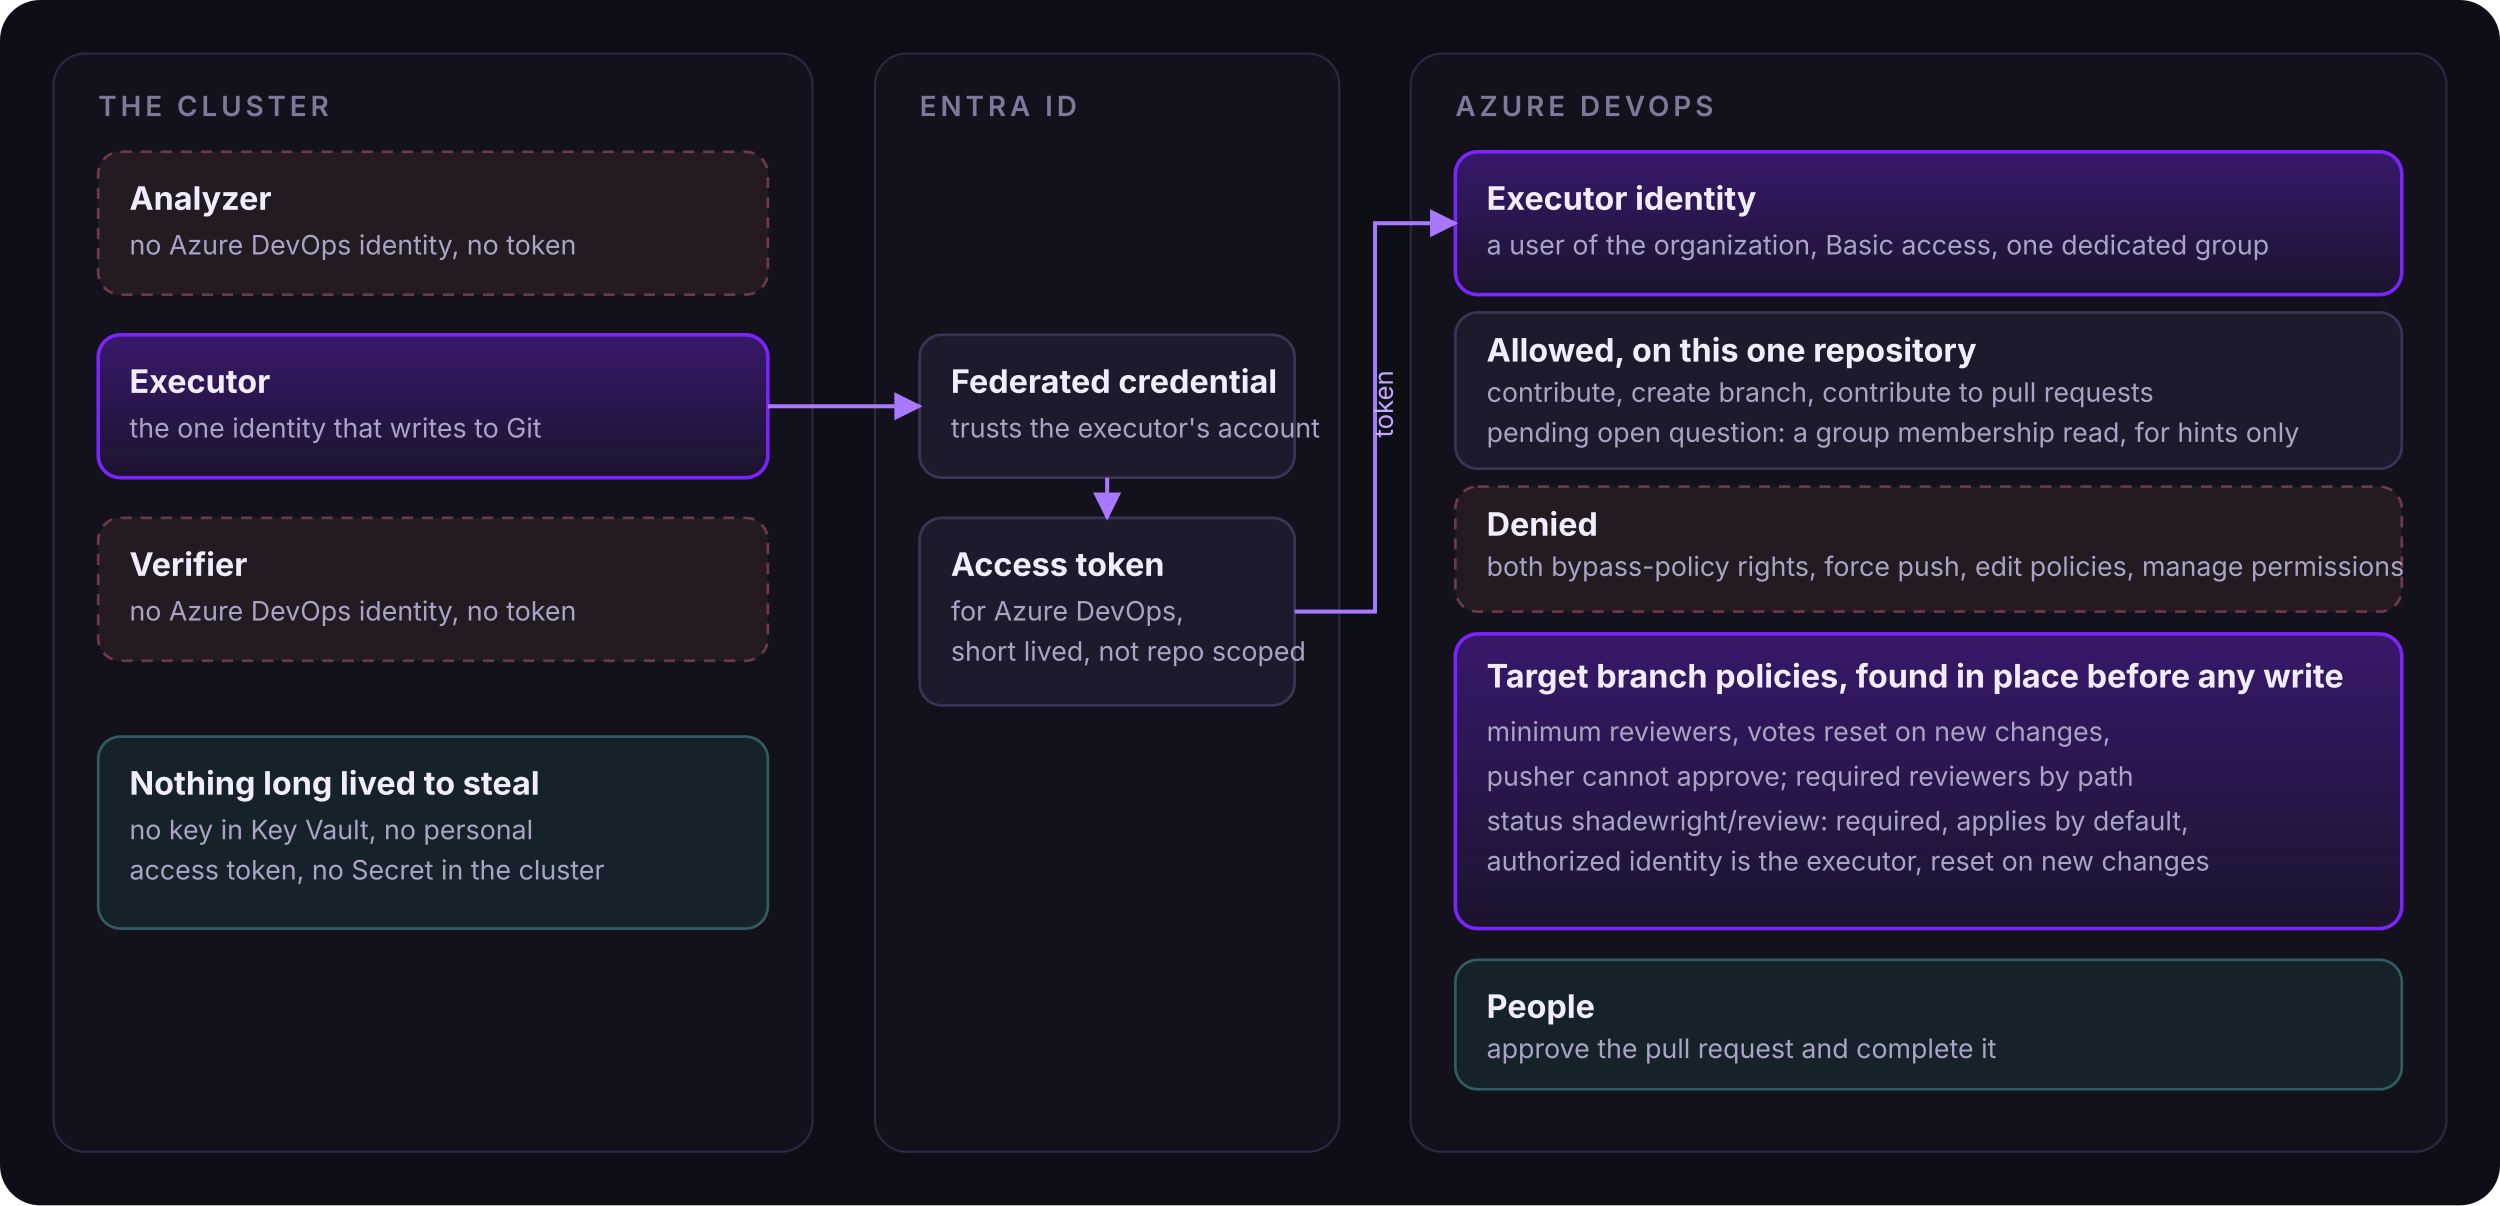
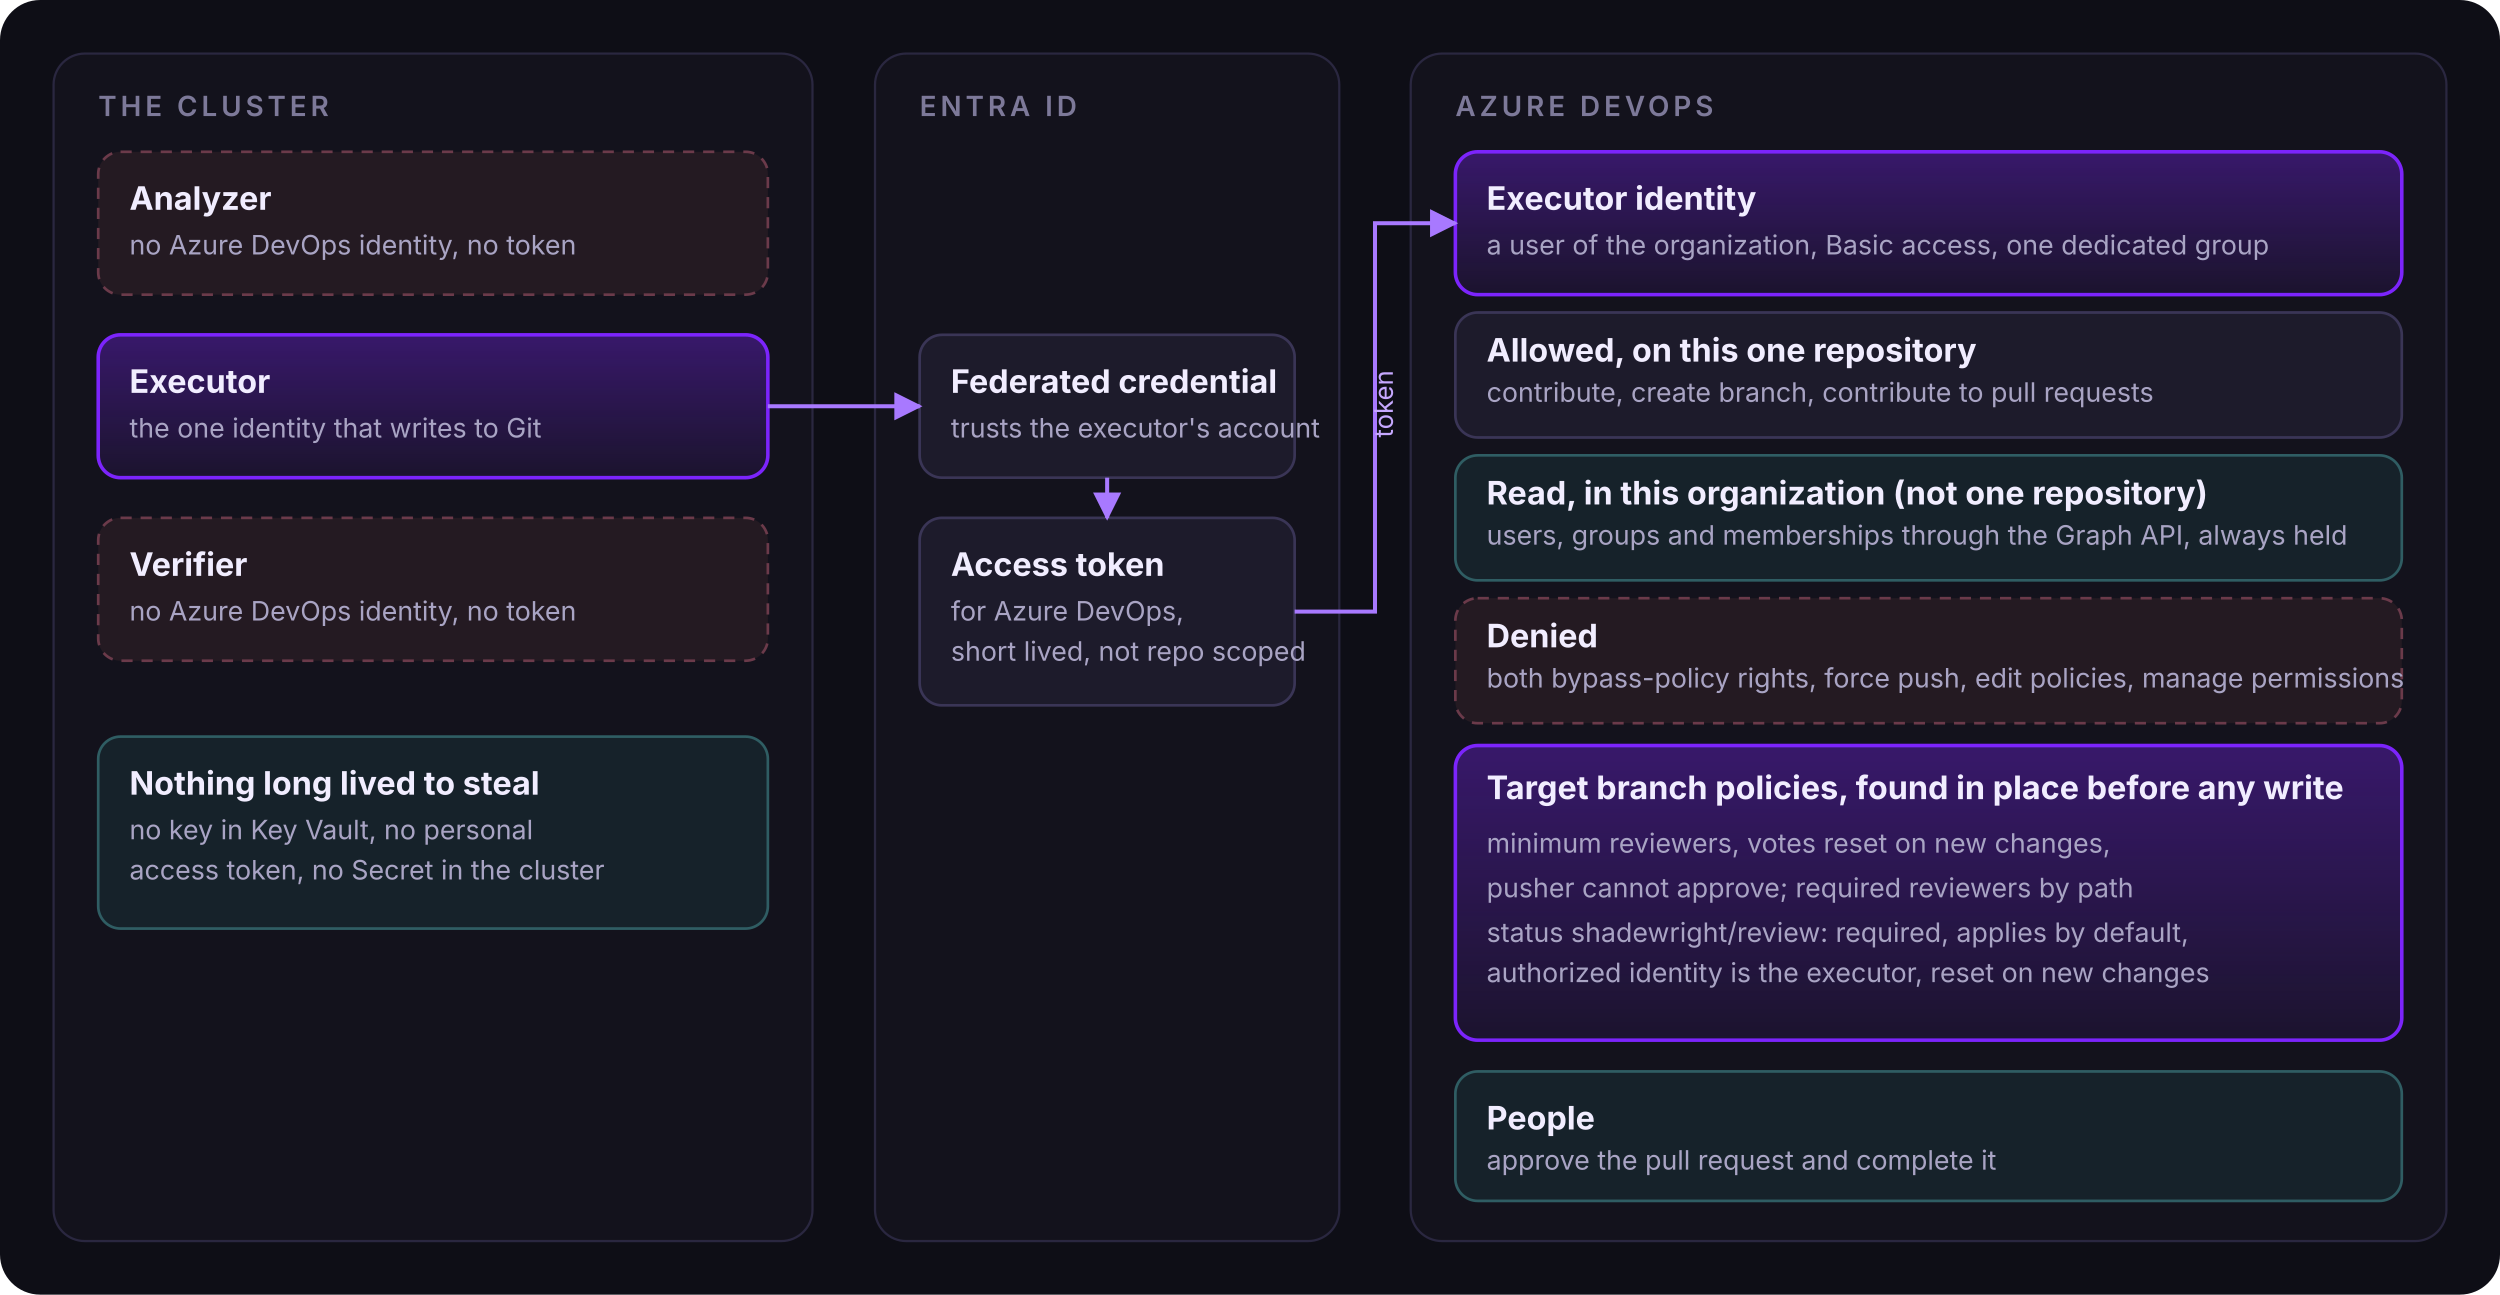
- <svg xmlns="http://www.w3.org/2000/svg" viewBox="0 0 1120 540" role="img" aria-labelledby="t d" font-family="Inter, 'Segoe UI', system-ui, -apple-system, sans-serif">
+ <svg xmlns="http://www.w3.org/2000/svg" viewBox="0 0 1120 580" role="img" aria-labelledby="t d" font-family="Inter, 'Segoe UI', system-ui, -apple-system, sans-serif">
  <defs>
    <marker id="a" viewBox="0 0 10 10" refX="9" refY="5" markerWidth="7" markerHeight="7" orient="auto-start-reverse">
      <path d="M0 0 10 5 0 10z" fill="#a879ff" />
    </marker>
    <linearGradient id="glow" x1="0" y1="0" x2="0" y2="1">
      <stop offset="0" stop-color="#7c24fc" stop-opacity=".35" />
      <stop offset="1" stop-color="#7c24fc" stop-opacity=".08" />
    </linearGradient>
    <style>
      .lane{fill:#13121c;stroke:#2a2740}
      .box{fill:#1d1b2b;stroke:#3a3556;stroke-width:1.2}
      .key{fill:url(#glow);stroke:#7c24fc;stroke-width:1.6}
      .ext{fill:#16222a;stroke:#2f5d63;stroke-width:1.2}
      .no{fill:#241a22;stroke:#6b3a4a;stroke-width:1.2;stroke-dasharray:5 4}
      .h{fill:#f1edff;font-size:14.5px;font-weight:650}
      .s{fill:#a9a4c4;font-size:12px}
      .f{stroke:#a879ff;stroke-width:1.8;fill:none}
      .lbl{fill:#c6a8ff;font-size:11.5px}
      .lanet{fill:#7d7999;font-size:12.5px;font-weight:600;letter-spacing:.14em}
    </style>
  </defs>
-   <rect width="1120" height="540" rx="18" fill="#0e0e16" />
-   <rect class="lane" x="24" y="24" width="340" height="492" rx="14" />
+   <rect width="1120" height="580" rx="18" fill="#0e0e16" />
+   <rect class="lane" x="24" y="24" width="340" height="532" rx="14" />
  <text class="lanet" x="44" y="52">THE CLUSTER</text>
  <rect class="no" x="44" y="68" width="300" height="64" rx="10" />
  <text class="h" x="58" y="94">Analyzer</text>
  <text class="s" x="58" y="114">no Azure DevOps identity, no token</text>
  <rect class="key" x="44" y="150" width="300" height="64" rx="10" />
  <text class="h" x="58" y="176">Executor</text>
  <text class="s" x="58" y="196">the one identity that writes to Git</text>
  <rect class="no" x="44" y="232" width="300" height="64" rx="10" />
  <text class="h" x="58" y="258">Verifier</text>
  <text class="s" x="58" y="278">no Azure DevOps identity, no token</text>
  <rect class="ext" x="44" y="330" width="300" height="86" rx="10" />
  <text class="h" x="58" y="356">Nothing long lived to steal</text>
  <text class="s" x="58" y="376">no key in Key Vault, no personal</text>
  <text class="s" x="58" y="394">access token, no Secret in the cluster</text>
-   <rect class="lane" x="392" y="24" width="208" height="492" rx="14" />
+   <rect class="lane" x="392" y="24" width="208" height="532" rx="14" />
  <text class="lanet" x="412" y="52">ENTRA ID</text>
  <rect class="box" x="412" y="150" width="168" height="64" rx="10" />
  <text class="h" x="426" y="176">Federated credential</text>
  <text class="s" x="426" y="196">trusts the executor's account</text>
  <rect class="box" x="412" y="232" width="168" height="84" rx="10" />
  <text class="h" x="426" y="258">Access token</text>
  <text class="s" x="426" y="278">for Azure DevOps,</text>
  <text class="s" x="426" y="296">short lived, not repo scoped</text>
-   <rect class="lane" x="632" y="24" width="464" height="492" rx="14" />
+   <rect class="lane" x="632" y="24" width="464" height="532" rx="14" />
  <text class="lanet" x="652" y="52">AZURE DEVOPS</text>
  <rect class="key" x="652" y="68" width="424" height="64" rx="10" />
  <text class="h" x="666" y="94">Executor identity</text>
  <text class="s" x="666" y="114">a user of the organization, Basic access, one dedicated group</text>
-   <rect class="box" x="652" y="140" width="424" height="70" rx="10" />
+   <rect class="box" x="652" y="140" width="424" height="56" rx="10" />
  <text class="h" x="666" y="162">Allowed, on this one repository</text>
  <text class="s" x="666" y="180">contribute, create branch, contribute to pull requests</text>
-   <text class="s" x="666" y="198">pending open question: a group membership read, for hints only</text>
-   <rect class="no" x="652" y="218" width="424" height="56" rx="10" />
-   <text class="h" x="666" y="240">Denied</text>
-   <text class="s" x="666" y="258">both bypass-policy rights, force push, edit policies, manage permissions</text>
-   <rect class="key" x="652" y="284" width="424" height="132" rx="10" />
-   <text class="h" x="666" y="308">Target branch policies, found in place before any write</text>
-   <text class="s" x="666" y="332">minimum reviewers, votes reset on new changes,</text>
-   <text class="s" x="666" y="352">pusher cannot approve; required reviewers by path</text>
-   <text class="s" x="666" y="372">status shadewright/review: required, applies by default,</text>
-   <text class="s" x="666" y="390">authorized identity is the executor, reset on new changes</text>
-   <rect class="ext" x="652" y="430" width="424" height="58" rx="10" />
-   <text class="h" x="666" y="456">People</text>
-   <text class="s" x="666" y="474">approve the pull request and complete it</text>
+   <rect class="ext" x="652" y="204" width="424" height="56" rx="10" />
+   <text class="h" x="666" y="226">Read, in this organization (not one repository)</text>
+   <text class="s" x="666" y="244">users, groups and memberships through the Graph API, always held</text>
+   <rect class="no" x="652" y="268" width="424" height="56" rx="10" />
+   <text class="h" x="666" y="290">Denied</text>
+   <text class="s" x="666" y="308">both bypass-policy rights, force push, edit policies, manage permissions</text>
+   <rect class="key" x="652" y="334" width="424" height="132" rx="10" />
+   <text class="h" x="666" y="358">Target branch policies, found in place before any write</text>
+   <text class="s" x="666" y="382">minimum reviewers, votes reset on new changes,</text>
+   <text class="s" x="666" y="402">pusher cannot approve; required reviewers by path</text>
+   <text class="s" x="666" y="422">status shadewright/review: required, applies by default,</text>
+   <text class="s" x="666" y="440">authorized identity is the executor, reset on new changes</text>
+   <rect class="ext" x="652" y="480" width="424" height="58" rx="10" />
+   <text class="h" x="666" y="506">People</text>
+   <text class="s" x="666" y="524">approve the pull request and complete it</text>
  <path class="f" d="M344 182H412" marker-end="url(#a)" />
  <path class="f" d="M496 214V232" marker-end="url(#a)" />
  <path class="f" d="M580 274H616V100H652" marker-end="url(#a)" />
  <text class="lbl" x="624" y="196" transform="rotate(-90 624 196)">token</text>
</svg>
